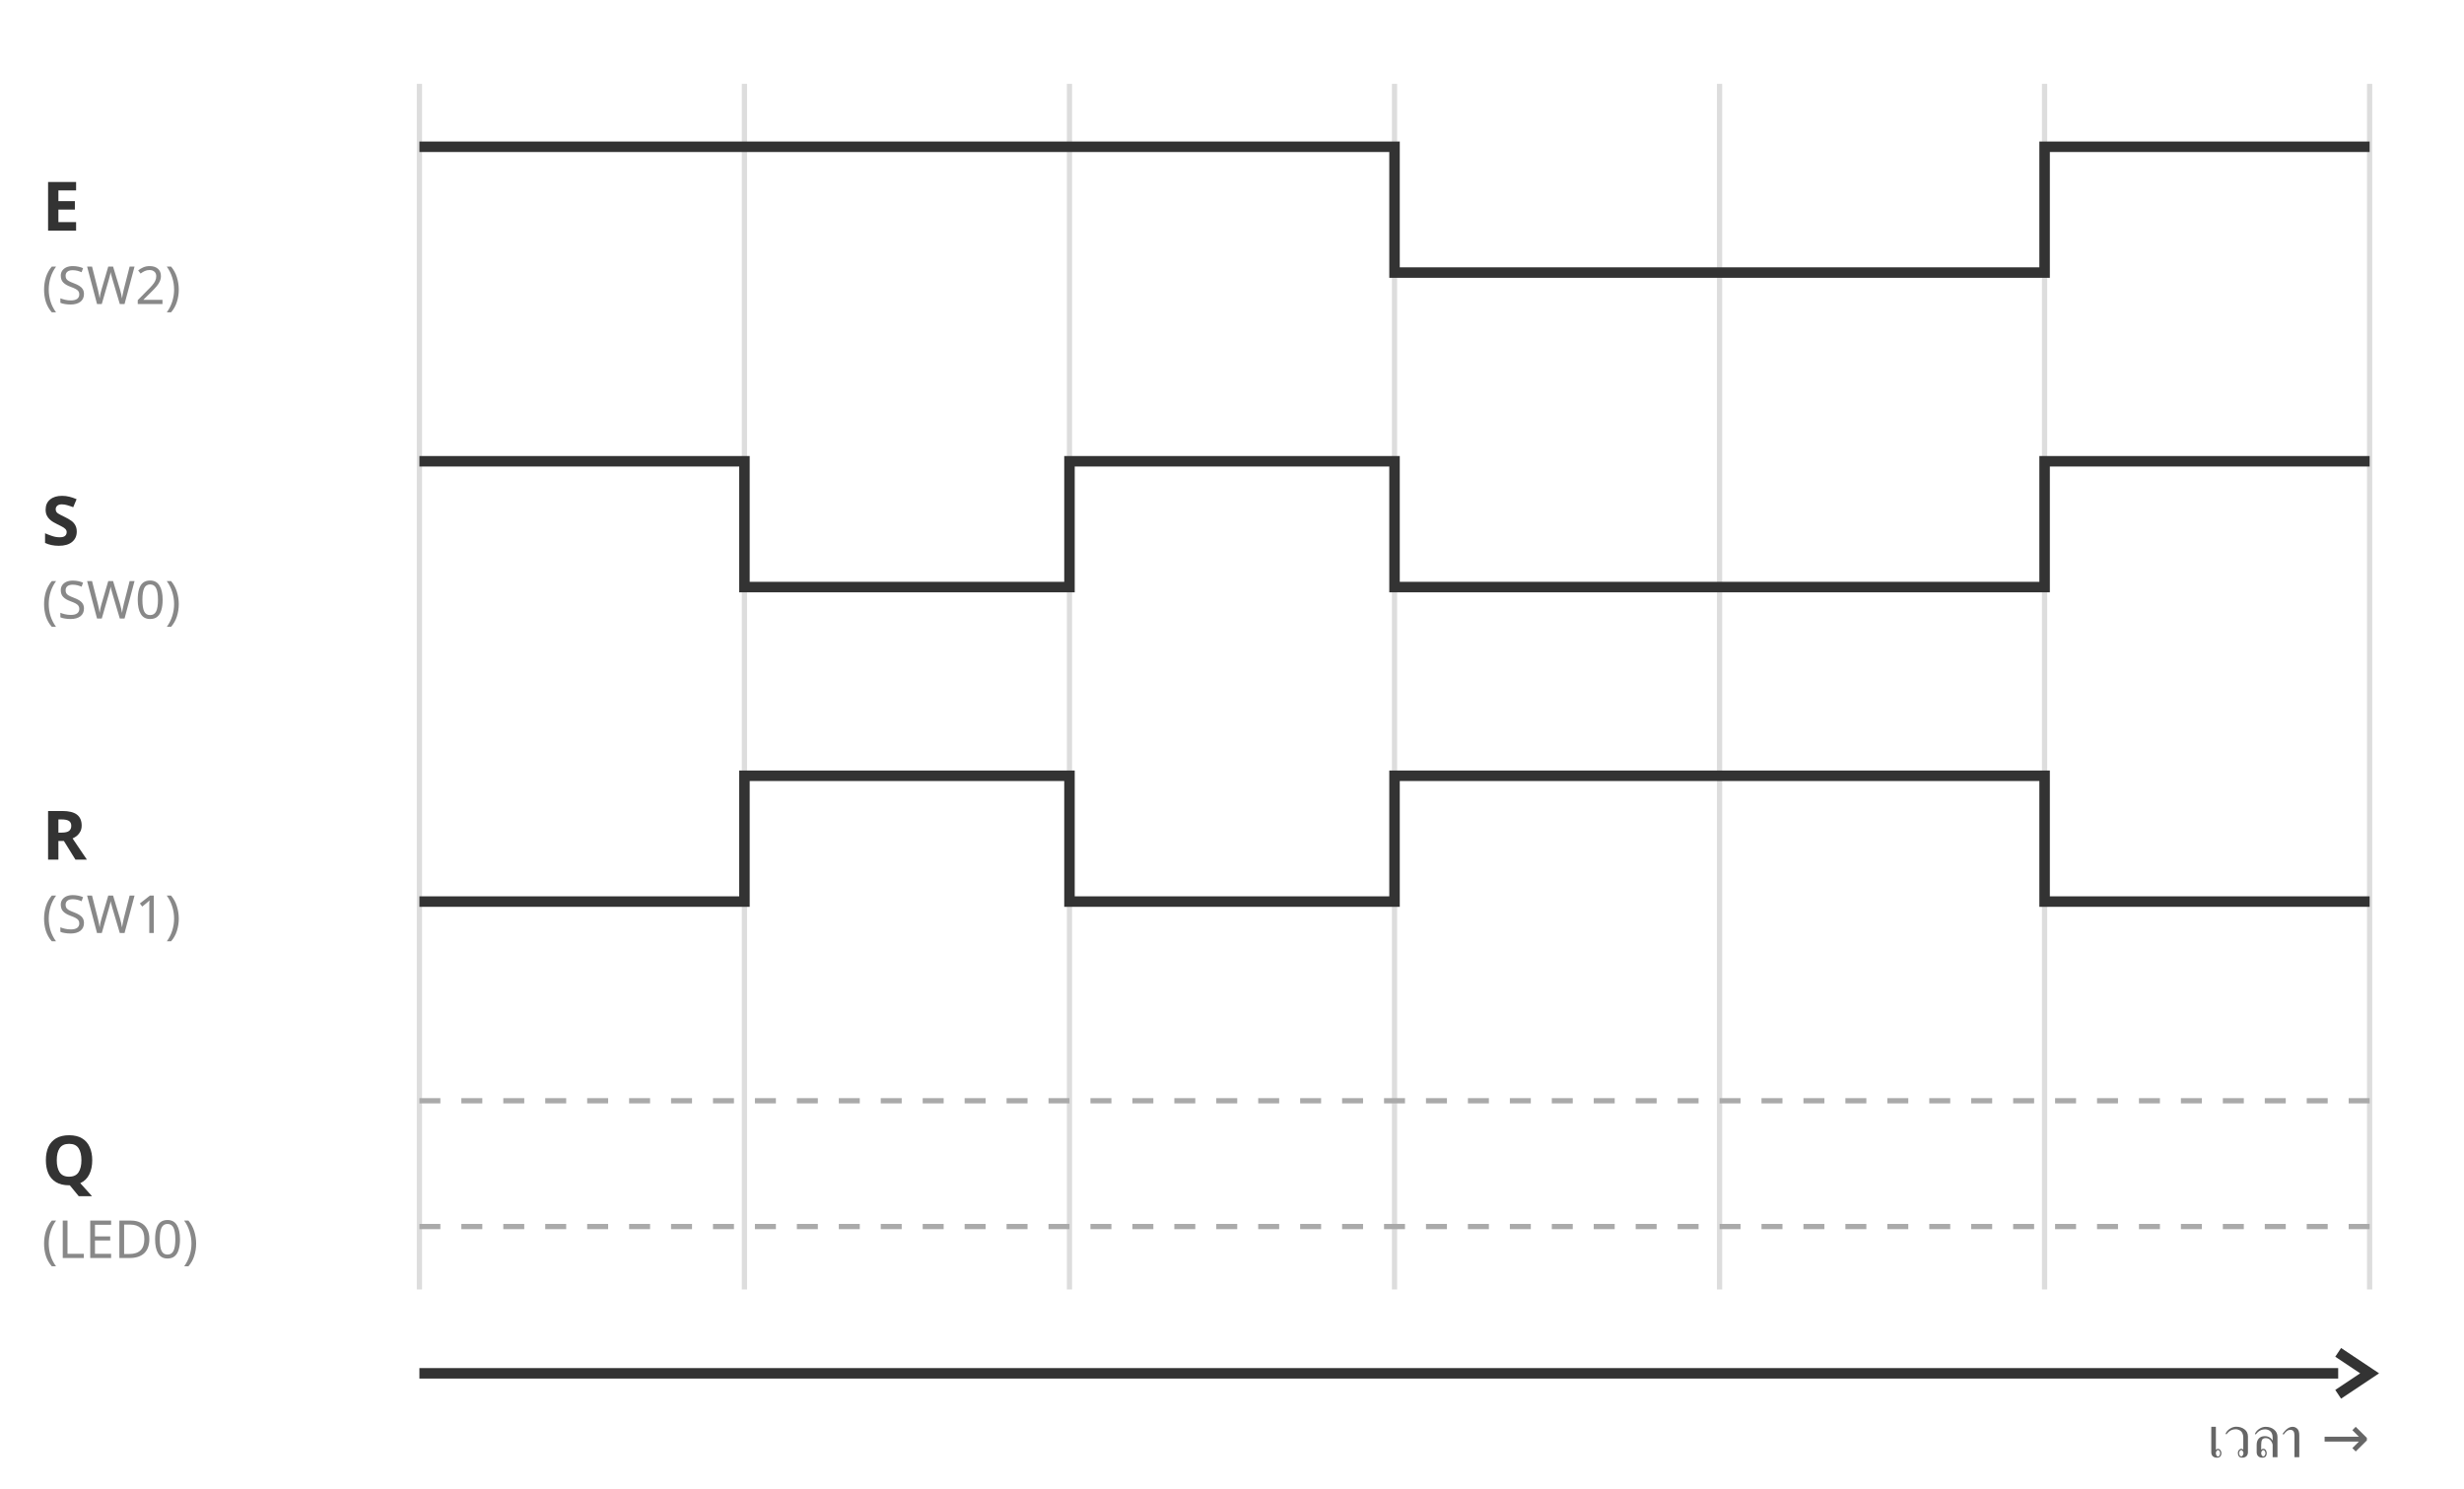
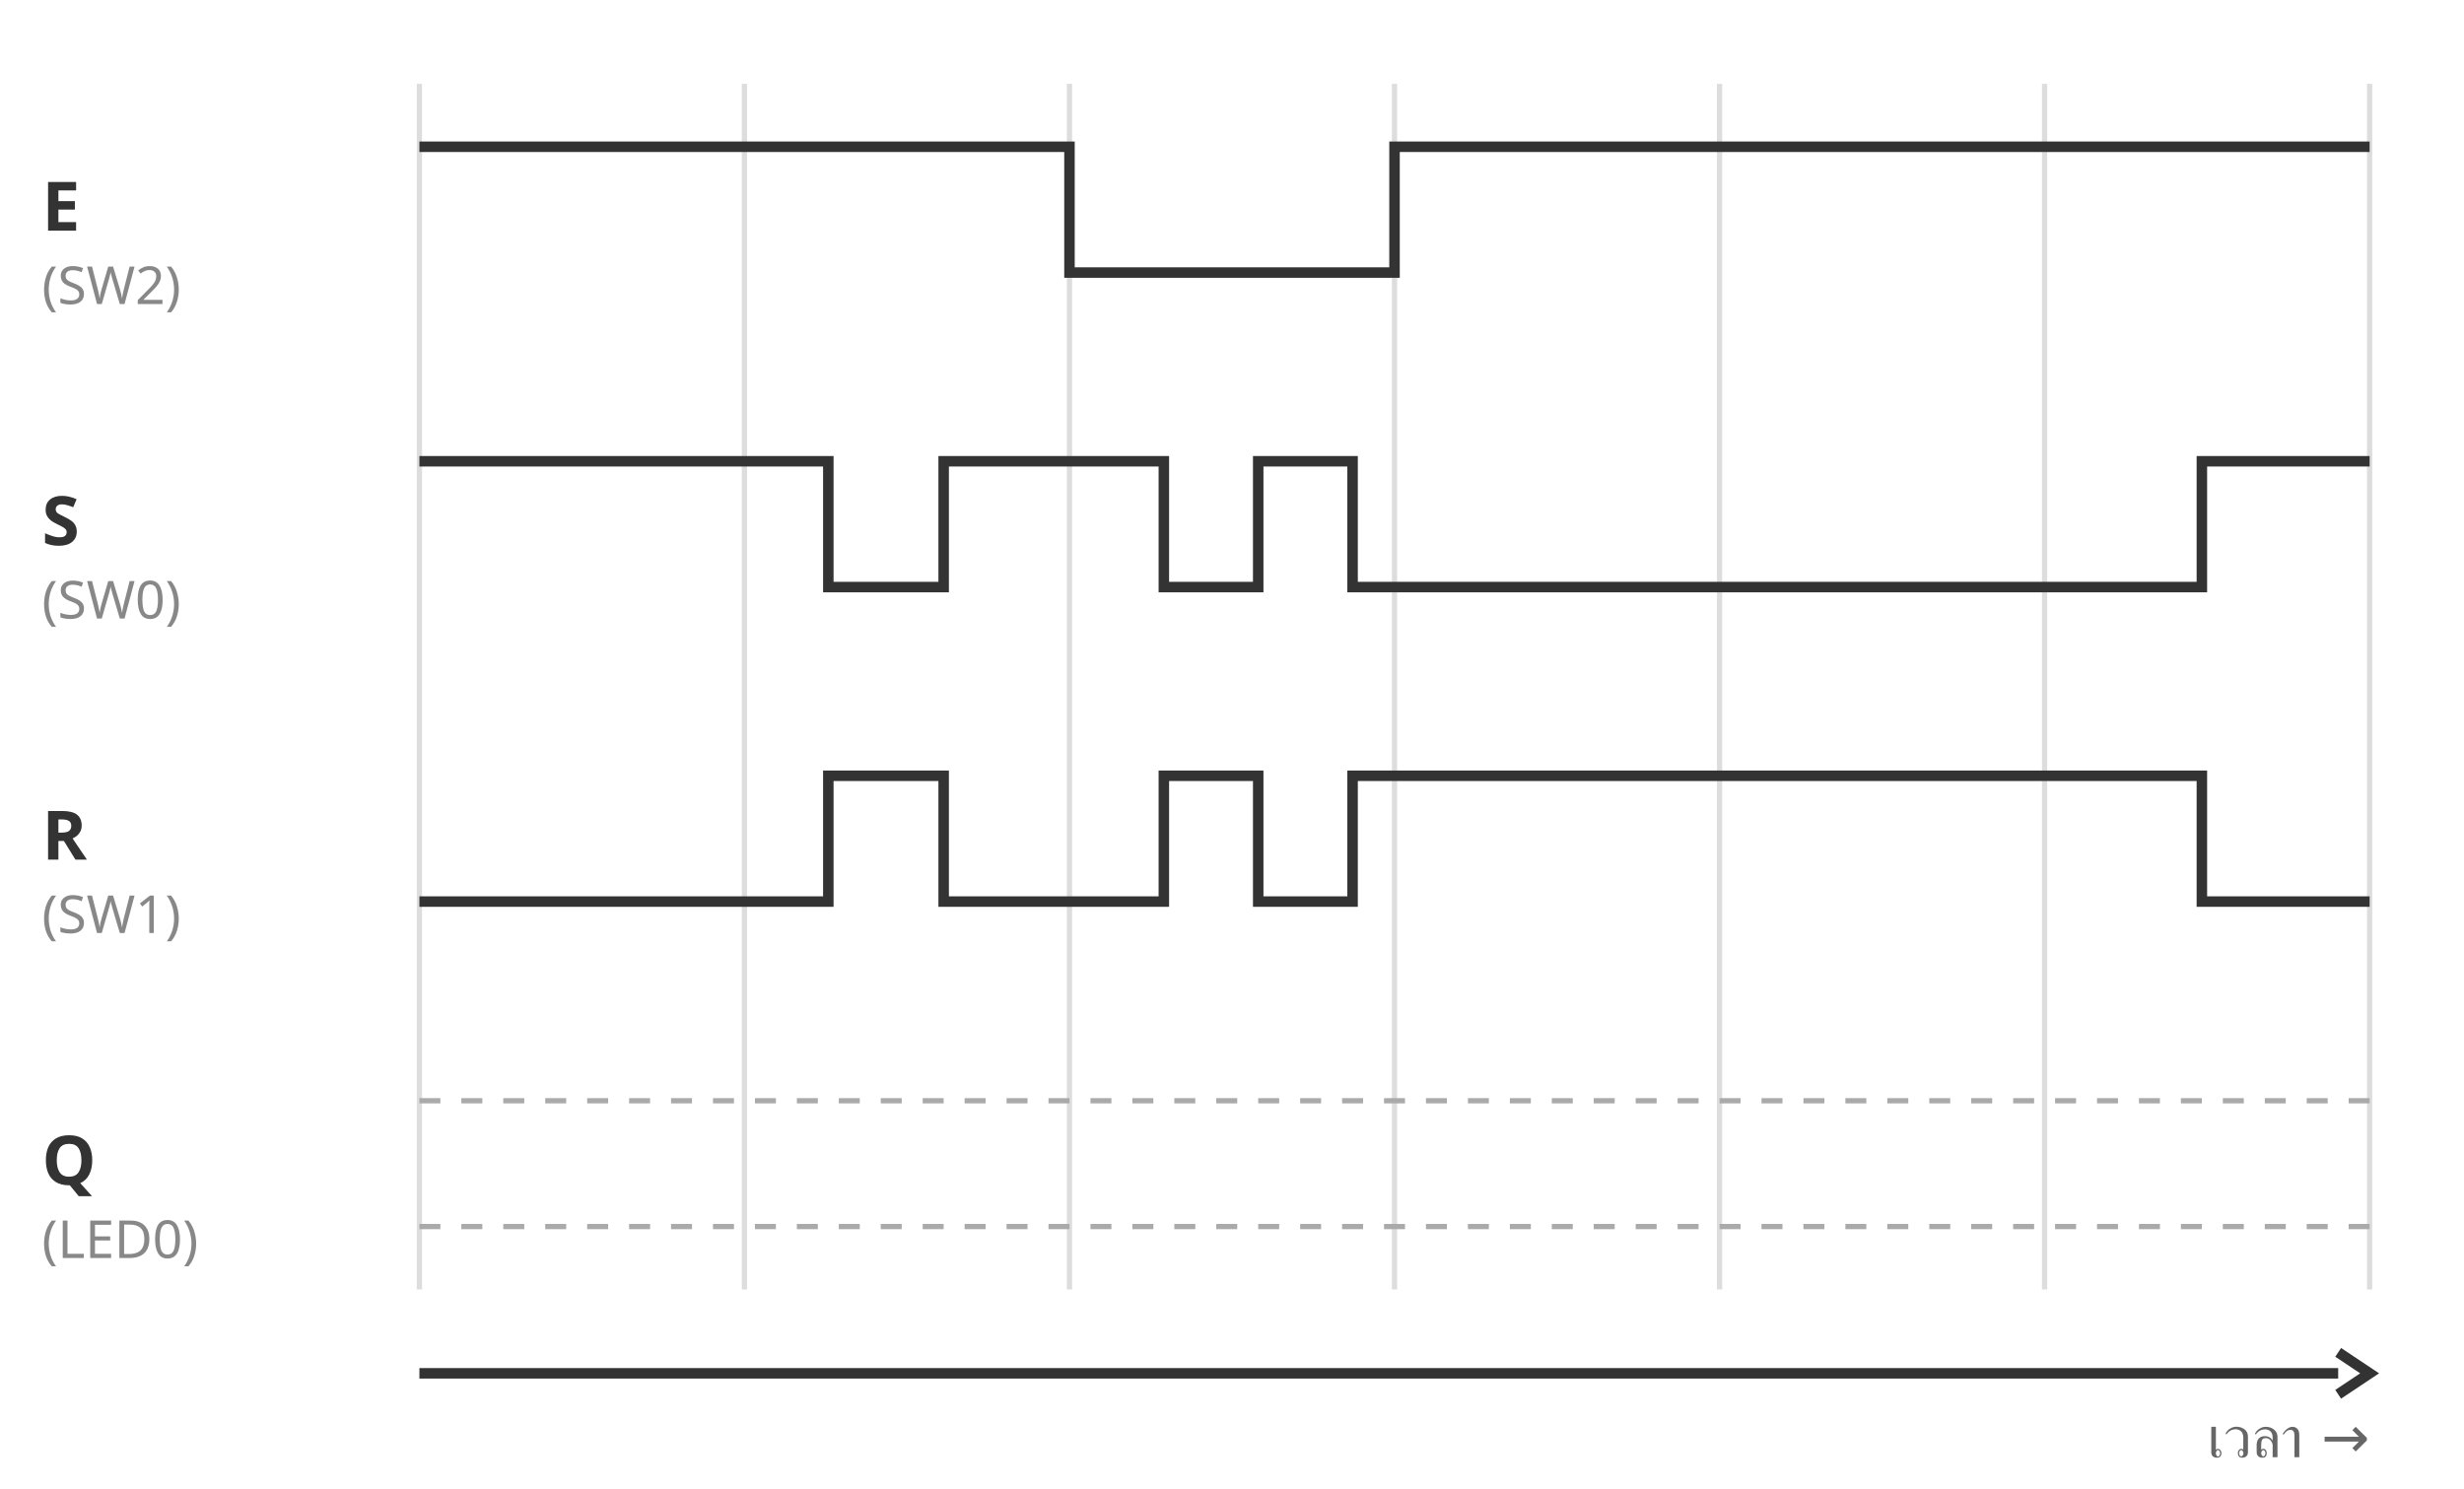
<svg xmlns="http://www.w3.org/2000/svg" viewBox="0 0 470 284" font-family="sans-serif">
  <style>
    .wire { stroke: #333; stroke-width: 2; fill: none; }
    .grid { stroke: #ddd; stroke-width: 1; }
    .guide { stroke: #aaa; stroke-width: 1; stroke-dasharray: 4 4; fill: none; }
    .sig { font-size: 13px; fill: #333; font-weight: bold; }
    .pin { font-size: 10px; fill: #888; }
    .axis-label { font-size: 11px; fill: #666; }
  </style>
  <line class="grid" x1="80" y1="16" x2="80" y2="246" />
  <line class="grid" x1="142" y1="16" x2="142" y2="246" />
  <line class="grid" x1="204" y1="16" x2="204" y2="246" />
  <line class="grid" x1="266" y1="16" x2="266" y2="246" />
  <line class="grid" x1="328" y1="16" x2="328" y2="246" />
  <line class="grid" x1="390" y1="16" x2="390" y2="246" />
  <line class="grid" x1="452" y1="16" x2="452" y2="246" />
  <text x="8" y="44" class="sig">E</text>
  <text x="8" y="58" class="pin">(SW2)</text>
-   <polyline class="wire" points="80,28 266,28 266,52 390,52 390,28 452,28" />
+   <polyline class="wire" points="80,28 204,28 204,52 266,52 266,28 452,28" />
  <text x="8" y="104" class="sig">S</text>
  <text x="8" y="118" class="pin">(SW0)</text>
-   <polyline class="wire" points="80,88 142,88 142,112 204,112 204,88 266,88 266,112 390,112 390,88 452,88" />
+   <polyline class="wire" points="80,88 158,88 158,112 180,112 180,88 222,88 222,112 240,112 240,88 258,88 258,112 420,112 420,88 452,88" />
  <text x="8" y="164" class="sig">R</text>
  <text x="8" y="178" class="pin">(SW1)</text>
-   <polyline class="wire" points="80,172 142,172 142,148 204,148 204,172 266,172 266,148 390,148 390,172 452,172" />
+   <polyline class="wire" points="80,172 158,172 158,148 180,148 180,172 222,172 222,148 240,148 240,172 258,172 258,148 420,148 420,172 452,172" />
  <text x="8" y="226" class="sig">Q</text>
  <text x="8" y="240" class="pin">(LED0)</text>
  <line class="guide" x1="80" y1="210" x2="452" y2="210" />
  <line class="guide" x1="80" y1="234" x2="452" y2="234" />
  <line class="wire" x1="80" y1="262" x2="446" y2="262" />
  <polyline class="wire" points="446,258 452,262 446,266" />
  <text x="452" y="278" class="axis-label" text-anchor="end">เวลา →</text>
</svg>
